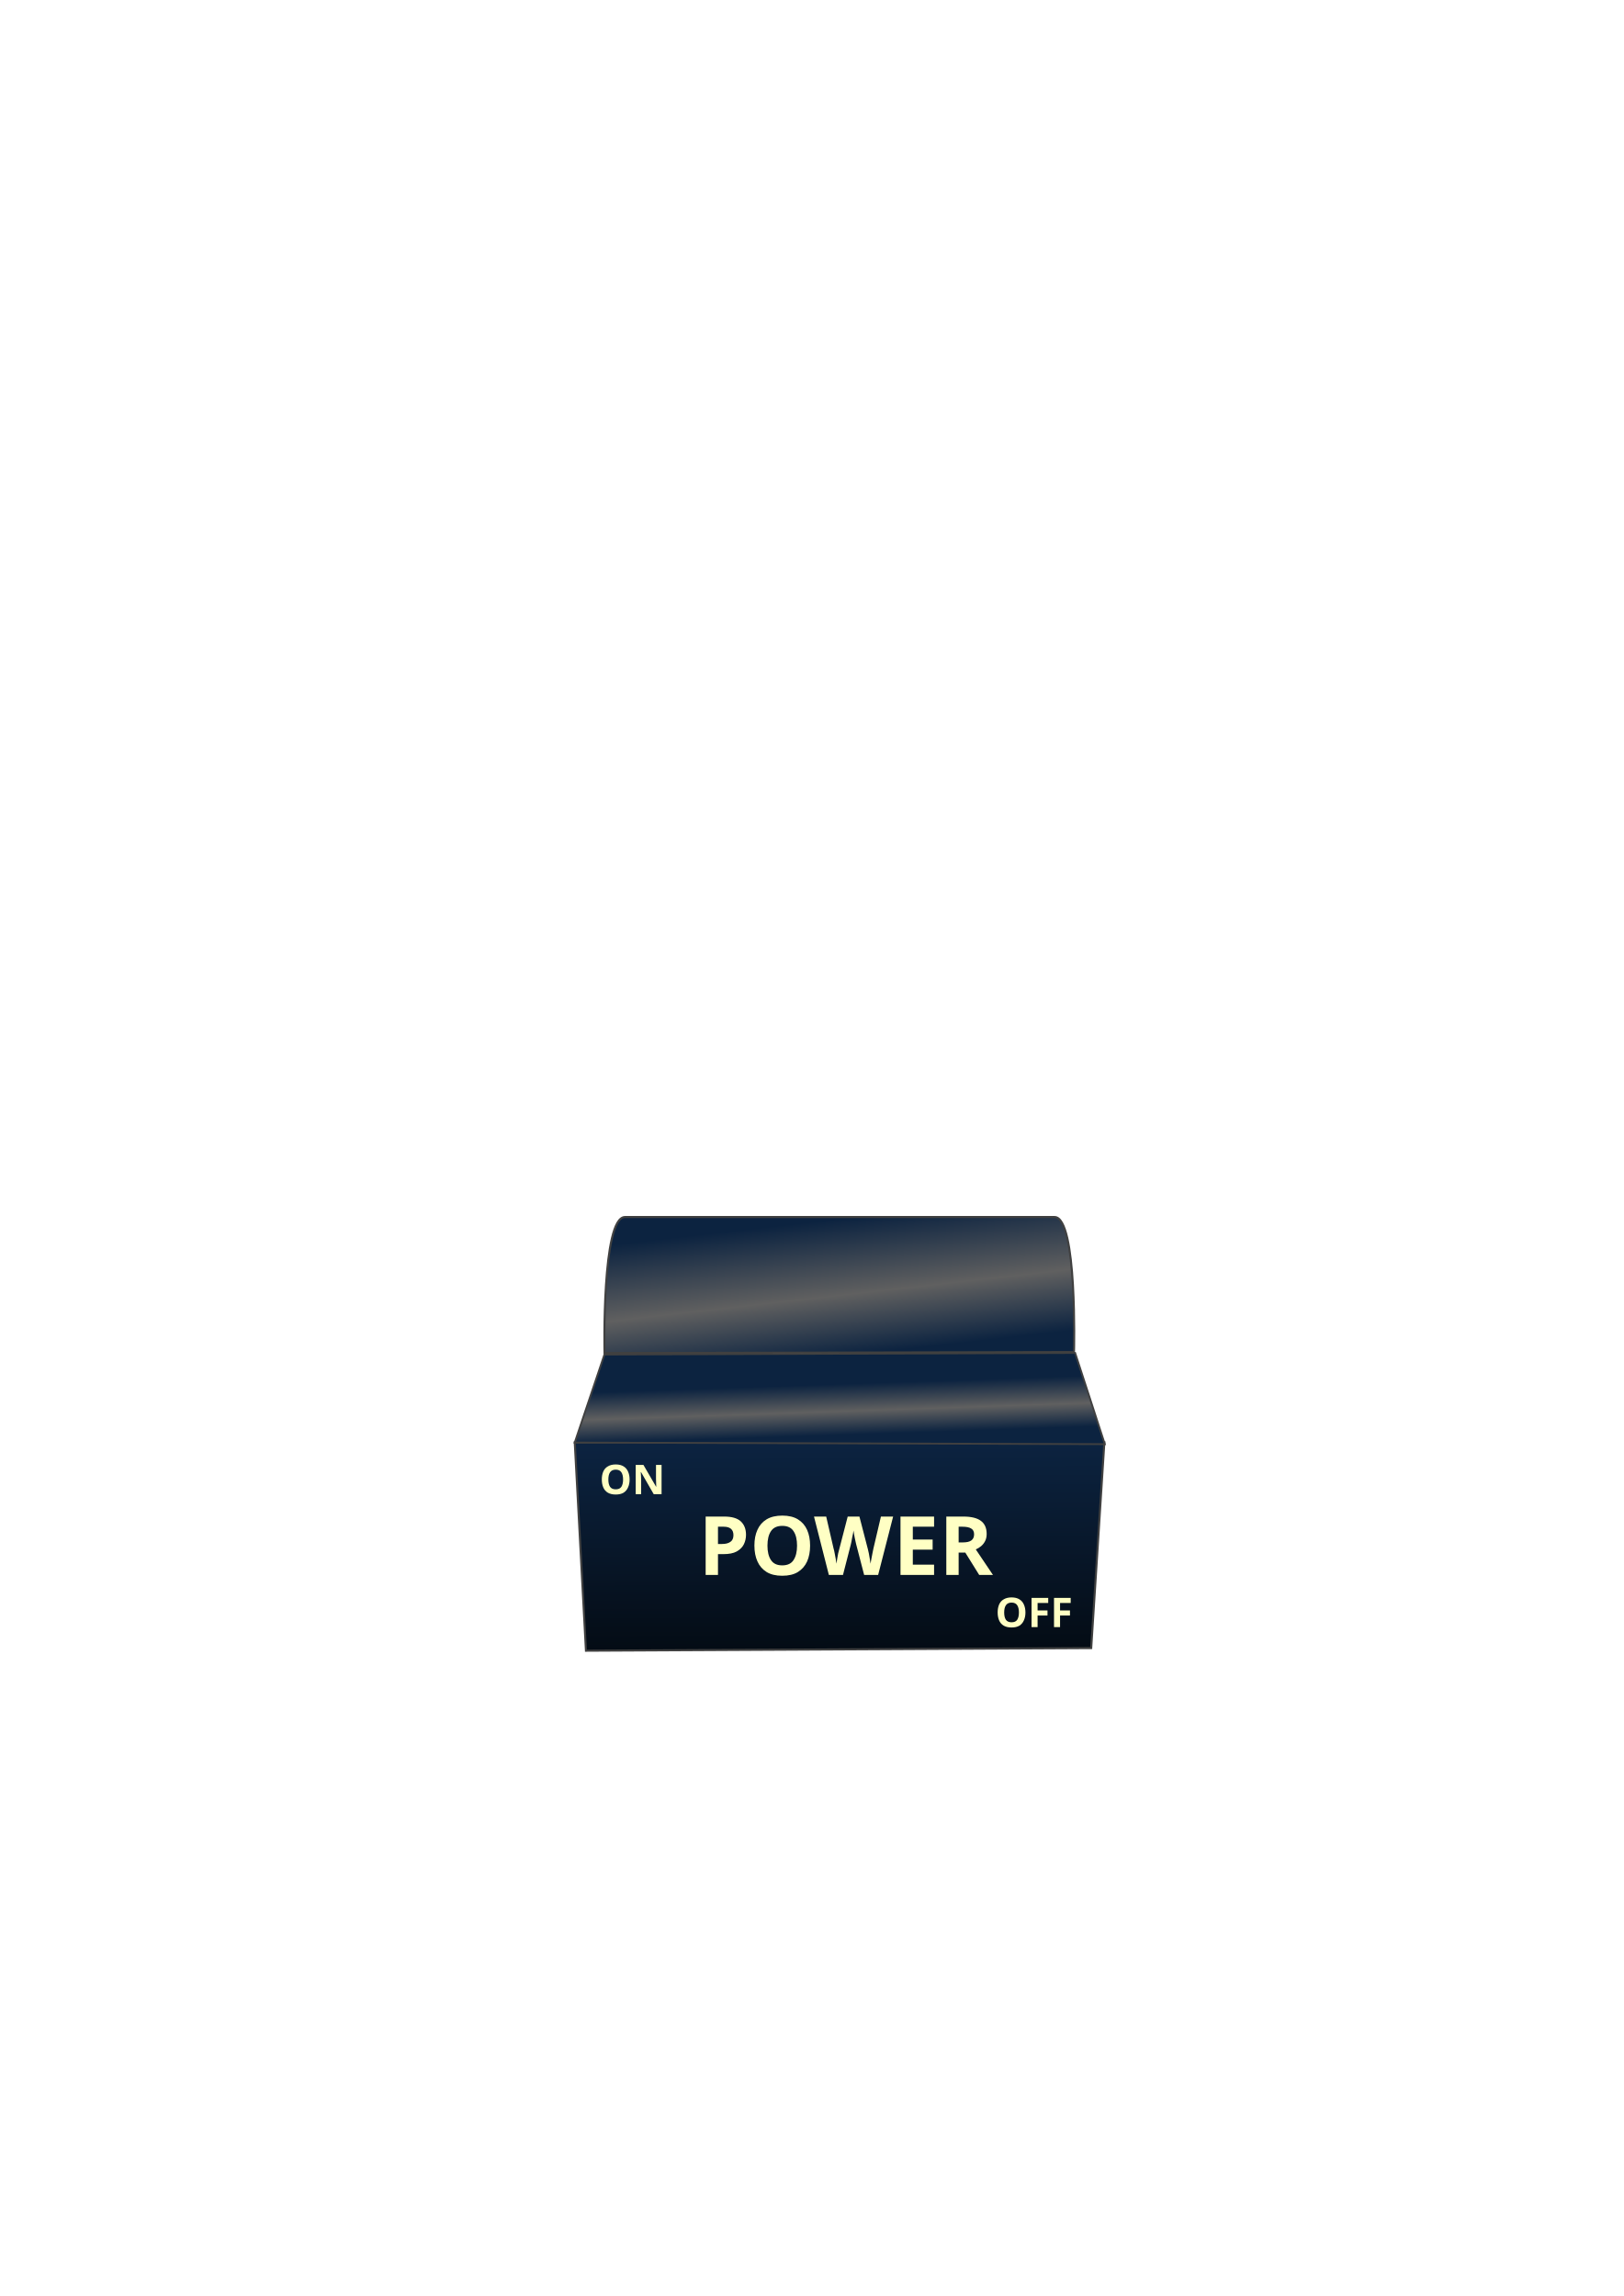
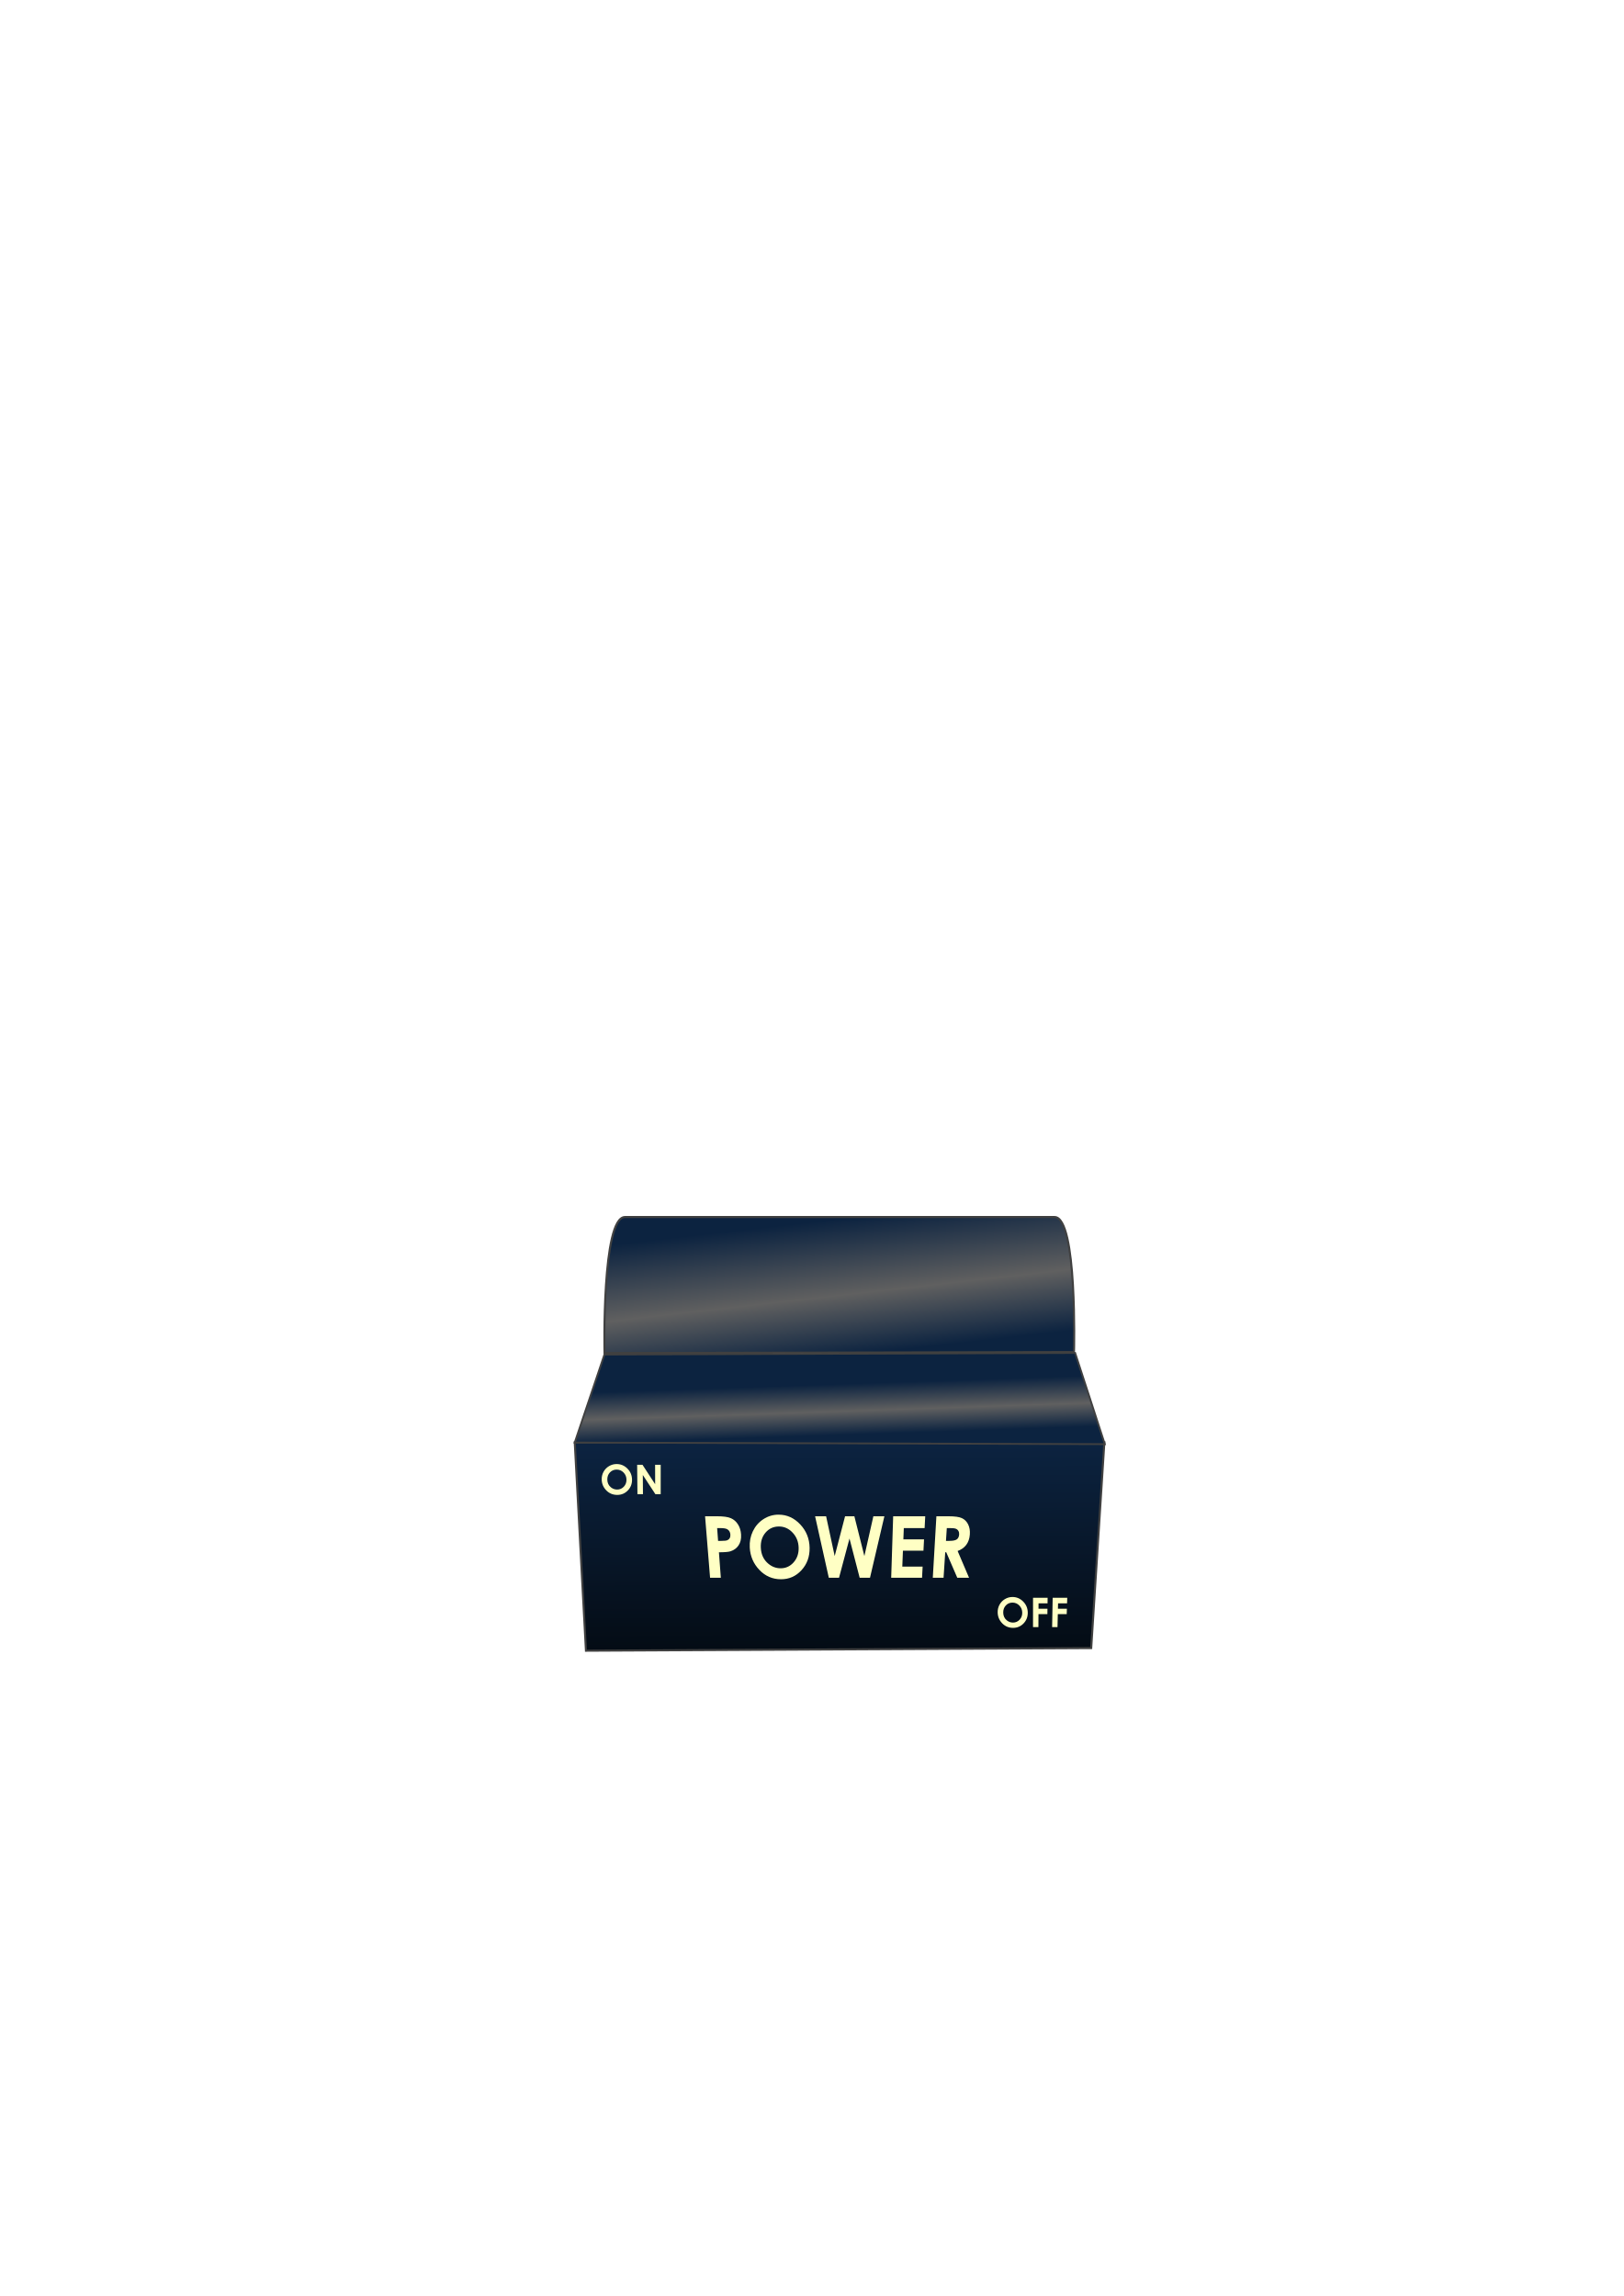
<svg xmlns="http://www.w3.org/2000/svg" xmlns:xlink="http://www.w3.org/1999/xlink" width="210mm" height="297mm" viewBox="0 0 210 297" version="1.1" id="svg5">
  <defs id="defs2">
    <linearGradient id="linearGradient19951">
      <stop style="stop-color:#0c2340;stop-opacity:1;" offset="0" id="stop19947" />
      <stop style="stop-color:#040c15;stop-opacity:1;" offset="1" id="stop19949" />
    </linearGradient>
    <linearGradient id="linearGradient13649">
      <stop style="stop-color:#0c2340;stop-opacity:1;" offset="0" id="stop13645" />
      <stop style="stop-color:#606060;stop-opacity:1;" offset="0.555" id="stop15870" />
      <stop style="stop-color:#0c2340;stop-opacity:1;" offset="1" id="stop13647" />
    </linearGradient>
    <linearGradient id="linearGradient9215">
      <stop style="stop-color:#0c2340;stop-opacity:1;" offset="0" id="stop9211" />
      <stop style="stop-color:#0c2340;stop-opacity:1;" offset="0.363" id="stop10009" />
      <stop style="stop-color:#606060;stop-opacity:1;" offset="0.662" id="stop12191" />
      <stop style="stop-color:#0c2340;stop-opacity:1;" offset="0.921" id="stop10011" />
    </linearGradient>
    <linearGradient xlink:href="#linearGradient9215" id="linearGradient9217" x1="108.876" y1="174.757" x2="109.273" y2="186.531" gradientUnits="userSpaceOnUse" />
    <linearGradient xlink:href="#linearGradient13649" id="linearGradient13651" x1="110.86" y1="157.427" x2="112.845" y2="175.022" gradientUnits="userSpaceOnUse" />
    <linearGradient xlink:href="#linearGradient19951" id="linearGradient19953" x1="108.72" y1="186.957" x2="108.847" y2="213.151" gradientUnits="userSpaceOnUse" />
  </defs>
  <g id="layer1">
    <path style="fill:url(#linearGradient19953);fill-opacity:1;stroke:#404040;stroke-width:0.265px;stroke-linecap:butt;stroke-linejoin:miter;stroke-opacity:1" d="m 74.335,186.577 1.449,26.953 65.346,-0.342 1.702,-26.611 z" id="path1946" />
    <path style="fill:url(#linearGradient9217);fill-opacity:1;stroke:#404040;stroke-width:0.235px;stroke-linecap:butt;stroke-linejoin:miter;stroke-opacity:1" d="m 74.331,186.6 3.838,-11.382 60.884,-0.209 3.838,11.8 z" id="path5432" />
    <path style="fill:url(#linearGradient13651);fill-opacity:1;stroke:#404040;stroke-width:0.265px;stroke-linecap:butt;stroke-linejoin:miter;stroke-opacity:1" d="m 78.184,175.022 c 0,0 -0.375,-17.595 2.646,-17.595 h 55.563 c 2.97,0 2.514,17.462 2.514,17.462 z" id="path6160" />
-     <text xml:space="preserve" style="font-style:normal;font-variant:normal;font-weight:bold;font-stretch:normal;font-size:10.583px;line-height:1.25;font-family:'Century Gothic';-inkscape-font-specification:'Century Gothic, Bold';font-variant-ligatures:normal;font-variant-caps:normal;font-variant-numeric:normal;font-variant-east-asian:normal;letter-spacing:0px;word-spacing:0px;fill:#ffffc4;fill-opacity:1;stroke:none;stroke-width:0.265;stroke-opacity:1" x="90.311" y="203.722" id="text16656">
-       <tspan id="tspan16654" style="font-style:normal;font-variant:normal;font-weight:bold;font-stretch:normal;font-size:10.583px;font-family:'Century Gothic';-inkscape-font-specification:'Century Gothic, Bold';font-variant-ligatures:normal;font-variant-caps:normal;font-variant-numeric:normal;font-variant-east-asian:normal;fill:#ffffc4;fill-opacity:1;stroke:none;stroke-width:0.265;stroke-opacity:1" x="90.311" y="203.722">POWER</tspan>
-     </text>
-     <text xml:space="preserve" style="font-style:normal;font-variant:normal;font-weight:bold;font-stretch:normal;font-size:5.292px;line-height:1.25;font-family:'Century Gothic';-inkscape-font-specification:'Century Gothic, Bold';font-variant-ligatures:normal;font-variant-caps:normal;font-variant-numeric:normal;font-variant-east-asian:normal;letter-spacing:0px;word-spacing:0px;fill:#ffffc4;fill-opacity:1;stroke:none;stroke-width:0.265" x="77.523" y="193.278" id="text18900">
-       <tspan id="tspan18898" style="font-style:normal;font-variant:normal;font-weight:bold;font-stretch:normal;font-size:5.292px;font-family:'Century Gothic';-inkscape-font-specification:'Century Gothic, Bold';font-variant-ligatures:normal;font-variant-caps:normal;font-variant-numeric:normal;font-variant-east-asian:normal;fill:#ffffc4;fill-opacity:1;stroke-width:0.265" x="77.523" y="193.278">ON</tspan>
-     </text>
-     <text xml:space="preserve" style="font-style:normal;font-variant:normal;font-weight:bold;font-stretch:normal;font-size:5.292px;line-height:1.25;font-family:'Century Gothic';-inkscape-font-specification:'Century Gothic, Bold';font-variant-ligatures:normal;font-variant-caps:normal;font-variant-numeric:normal;font-variant-east-asian:normal;letter-spacing:0px;word-spacing:0px;fill:#ffffc4;fill-opacity:1;stroke:none;stroke-width:0.265" x="128.72" y="210.476" id="text18904">
-       <tspan id="tspan18902" style="font-style:normal;font-variant:normal;font-weight:bold;font-stretch:normal;font-size:5.292px;font-family:'Century Gothic';-inkscape-font-specification:'Century Gothic, Bold';font-variant-ligatures:normal;font-variant-caps:normal;font-variant-numeric:normal;font-variant-east-asian:normal;fill:#ffffc4;fill-opacity:1;stroke-width:0.265" x="128.72" y="210.476">OFF</tspan>
-     </text>
+     <g aria-label="POWER" id="text16656" style="font-weight:bold;font-size:10.583px;line-height:1.25;font-family:'Century Gothic';-inkscape-font-specification:'Century Gothic, Bold';letter-spacing:0px;word-spacing:0px;fill:#ffffc4;stroke-width:0.265">
+       <path d="m 91.191,196.137 1.533,0 c 0.829,0 1.432,0.084 1.808,0.252 0.378,0.164 0.684,0.432 0.916,0.804 0.235,0.366 0.367,0.805 0.398,1.315 0.034,0.562 -0.075,1.028 -0.327,1.397 -0.247,0.368 -0.599,0.623 -1.054,0.767 -0.267,0.083 -0.761,0.124 -1.482,0.124 l 0.245,3.296 -1.392,0 z m 1.682,3.182 h 0.453 c 0.356,0 0.602,-0.027 0.737,-0.082 0.135,-0.055 0.238,-0.144 0.308,-0.268 0.073,-0.128 0.104,-0.281 0.092,-0.46 -0.021,-0.312 -0.149,-0.54 -0.384,-0.683 -0.171,-0.107 -0.479,-0.16 -0.923,-0.16 h -0.405 z" id="path10890" />
+       <path d="m 100.698,195.929 c 1.075,0 2.01,0.423 2.8,1.264 0.787,0.835 1.19,1.843 1.211,3.021 0.021,1.154 -0.332,2.121 -1.055,2.905 -0.715,0.779 -1.593,1.166 -2.639,1.166 -1.096,0 -2.025,-0.398 -2.791,-1.197 -0.772,-0.806 -1.192,-1.771 -1.254,-2.901 -0.042,-0.763 0.092,-1.47 0.405,-2.119 0.315,-0.653 0.768,-1.172 1.361,-1.556 0.598,-0.389 1.253,-0.584 1.963,-0.584 z m 0.041,1.531 c -0.698,0 -1.273,0.262 -1.724,0.785 -0.449,0.52 -0.654,1.177 -0.615,1.969 0.042,0.876 0.369,1.563 0.978,2.066 0.471,0.391 0.999,0.587 1.586,0.587 0.663,0 1.221,-0.253 1.673,-0.762 0.455,-0.511 0.674,-1.144 0.655,-1.902 -0.019,-0.759 -0.275,-1.406 -0.769,-1.937 -0.497,-0.537 -1.092,-0.807 -1.783,-0.807 z" id="path10892" />
+       <path d="m 105.419,196.137 1.425,0 1.11,5.147 1.342,-5.147 1.203,0 1.294,5.147 1.163,-5.147 h 1.425 l -1.86,7.955 -1.337,0 -1.316,-5.074 -1.353,5.074 h -1.322 z" id="path10894" />
+       <path d="m 115.517,196.137 4.146,0 -0.079,1.528 -2.691,0 -0.057,1.463 2.673,0 -0.075,1.459 -2.654,0 -0.081,2.064 2.628,0 -0.074,1.442 -3.992,0 z" id="path10896" />
+       <path d="m 121.108,196.137 1.533,0 c 0.84,0 1.431,0.082 1.773,0.247 0.345,0.161 0.612,0.429 0.799,0.804 0.186,0.374 0.259,0.814 0.219,1.321 -0.042,0.53 -0.196,0.971 -0.461,1.326 -0.26,0.35 -0.633,0.615 -1.118,0.794 l 1.478,3.463 h -1.521 l -1.429,-3.296 h -0.131 l -0.215,3.296 -1.392,0 z m 1.238,3.182 h 0.448 c 0.454,0 0.771,-0.064 0.95,-0.191 0.182,-0.128 0.284,-0.339 0.306,-0.635 0.013,-0.176 -0.019,-0.328 -0.095,-0.457 -0.076,-0.133 -0.183,-0.226 -0.323,-0.282 -0.139,-0.059 -0.4,-0.089 -0.783,-0.089 h -0.395 z" id="path10898" />
+     </g>
+     <g aria-label="ON" id="text18900" style="font-weight:bold;font-size:5.292px;line-height:1.25;font-family:'Century Gothic';-inkscape-font-specification:'Century Gothic, Bold';letter-spacing:0px;word-spacing:0px;fill:#ffffc4;stroke-width:0.265">
+       <path d="m 79.753,189.382 c 0.537,0 1.002,0.197 1.393,0.59 0.392,0.392 0.591,0.869 0.597,1.43 0.007,0.554 -0.177,1.021 -0.55,1.402 -0.371,0.38 -0.824,0.57 -1.362,0.57 -0.563,0 -1.035,-0.195 -1.416,-0.585 -0.383,-0.391 -0.581,-0.858 -0.594,-1.399 -0.009,-0.364 0.07,-0.699 0.238,-1.006 0.168,-0.307 0.403,-0.551 0.705,-0.73 0.304,-0.181 0.634,-0.272 0.989,-0.272 z m 0.005,0.716 c -0.351,0 -0.643,0.123 -0.876,0.37 -0.233,0.246 -0.345,0.558 -0.337,0.935 0.009,0.42 0.166,0.751 0.47,0.994 0.236,0.19 0.504,0.285 0.804,0.285 0.339,0 0.626,-0.123 0.861,-0.369 0.235,-0.247 0.35,-0.551 0.345,-0.914 -0.005,-0.362 -0.131,-0.669 -0.376,-0.92 -0.246,-0.253 -0.543,-0.38 -0.89,-0.38 z" id="path10903" />
+       <path d="m 82.405,189.479 h 0.692 l 1.636,2.512 -0.006,-2.512 h 0.723 l 0,3.801 h -0.686 l -1.626,-2.483 0.019,2.483 h -0.714 z" id="path10905" />
+     </g>
+     <g aria-label="OFF" id="text18904" style="font-weight:bold;font-size:5.292px;line-height:1.25;font-family:'Century Gothic';-inkscape-font-specification:'Century Gothic, Bold';letter-spacing:0px;word-spacing:0px;fill:#ffffc4;stroke-width:0.265">
+       <path d="m 130.95,206.58 c 0.537,0 1.001,0.2 1.39,0.598 0.388,0.396 0.583,0.876 0.585,1.438 0.002,0.552 -0.183,1.016 -0.554,1.394 -0.367,0.375 -0.815,0.562 -1.344,0.562 -0.554,0 -1.019,-0.192 -1.397,-0.578 -0.38,-0.388 -0.579,-0.851 -0.597,-1.391 -0.012,-0.364 0.065,-0.701 0.23,-1.01 0.166,-0.31 0.399,-0.556 0.7,-0.738 0.304,-0.184 0.633,-0.276 0.988,-0.276 z m 0.005,0.725 c -0.35,0 -0.641,0.124 -0.873,0.373 -0.231,0.247 -0.341,0.561 -0.331,0.939 0.011,0.419 0.168,0.748 0.469,0.99 0.233,0.188 0.498,0.282 0.794,0.282 0.335,0 0.618,-0.122 0.851,-0.366 0.234,-0.245 0.349,-0.549 0.346,-0.911 -0.003,-0.363 -0.126,-0.67 -0.37,-0.923 -0.244,-0.255 -0.54,-0.383 -0.886,-0.383 z" id="path10910" />
+       <path d="m 133.608,206.678 h 1.885 l -0.01,0.721 h -1.164 l -0.004,0.698 h 1.158 l -0.01,0.696 h -1.152 l -0.01,1.685 h -0.696 z" id="path10912" />
+       <path d="m 136.146,206.678 1.885,0 -0.023,0.721 h -1.164 l -0.017,0.698 h 1.158 l -0.022,0.696 h -1.152 l -0.04,1.685 h -0.696 z" id="path10914" />
+     </g>
  </g>
</svg>
